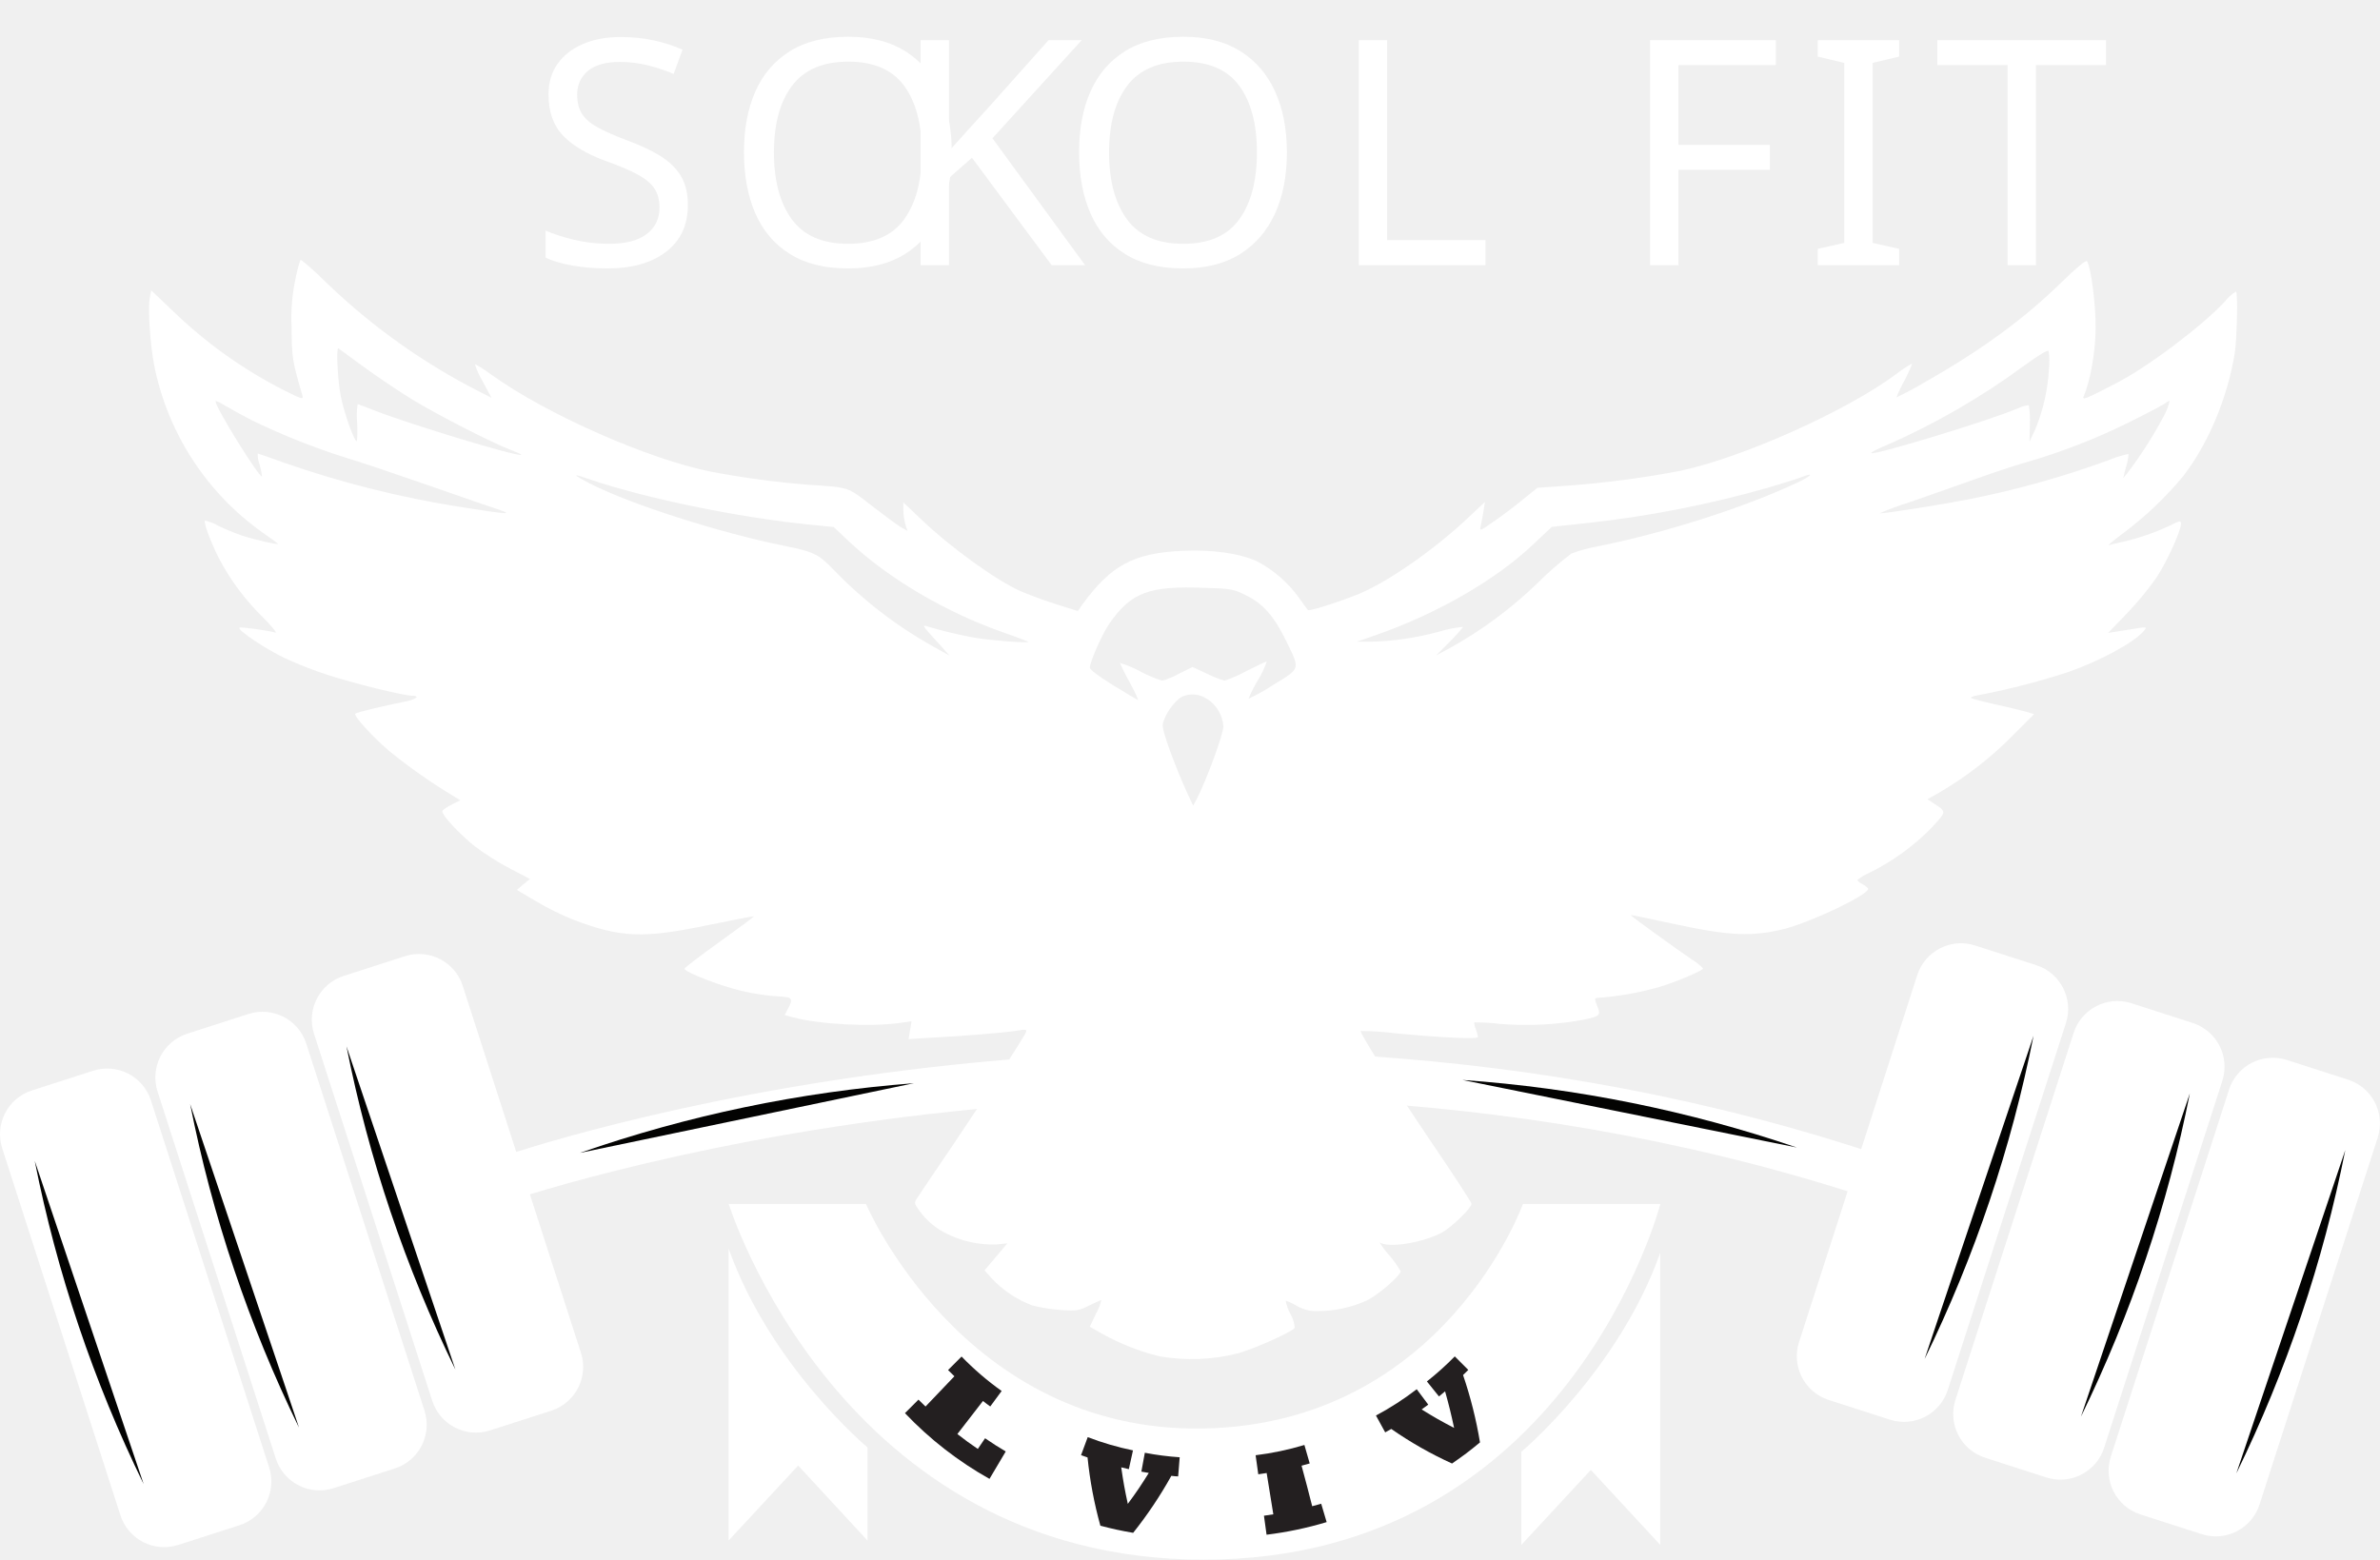
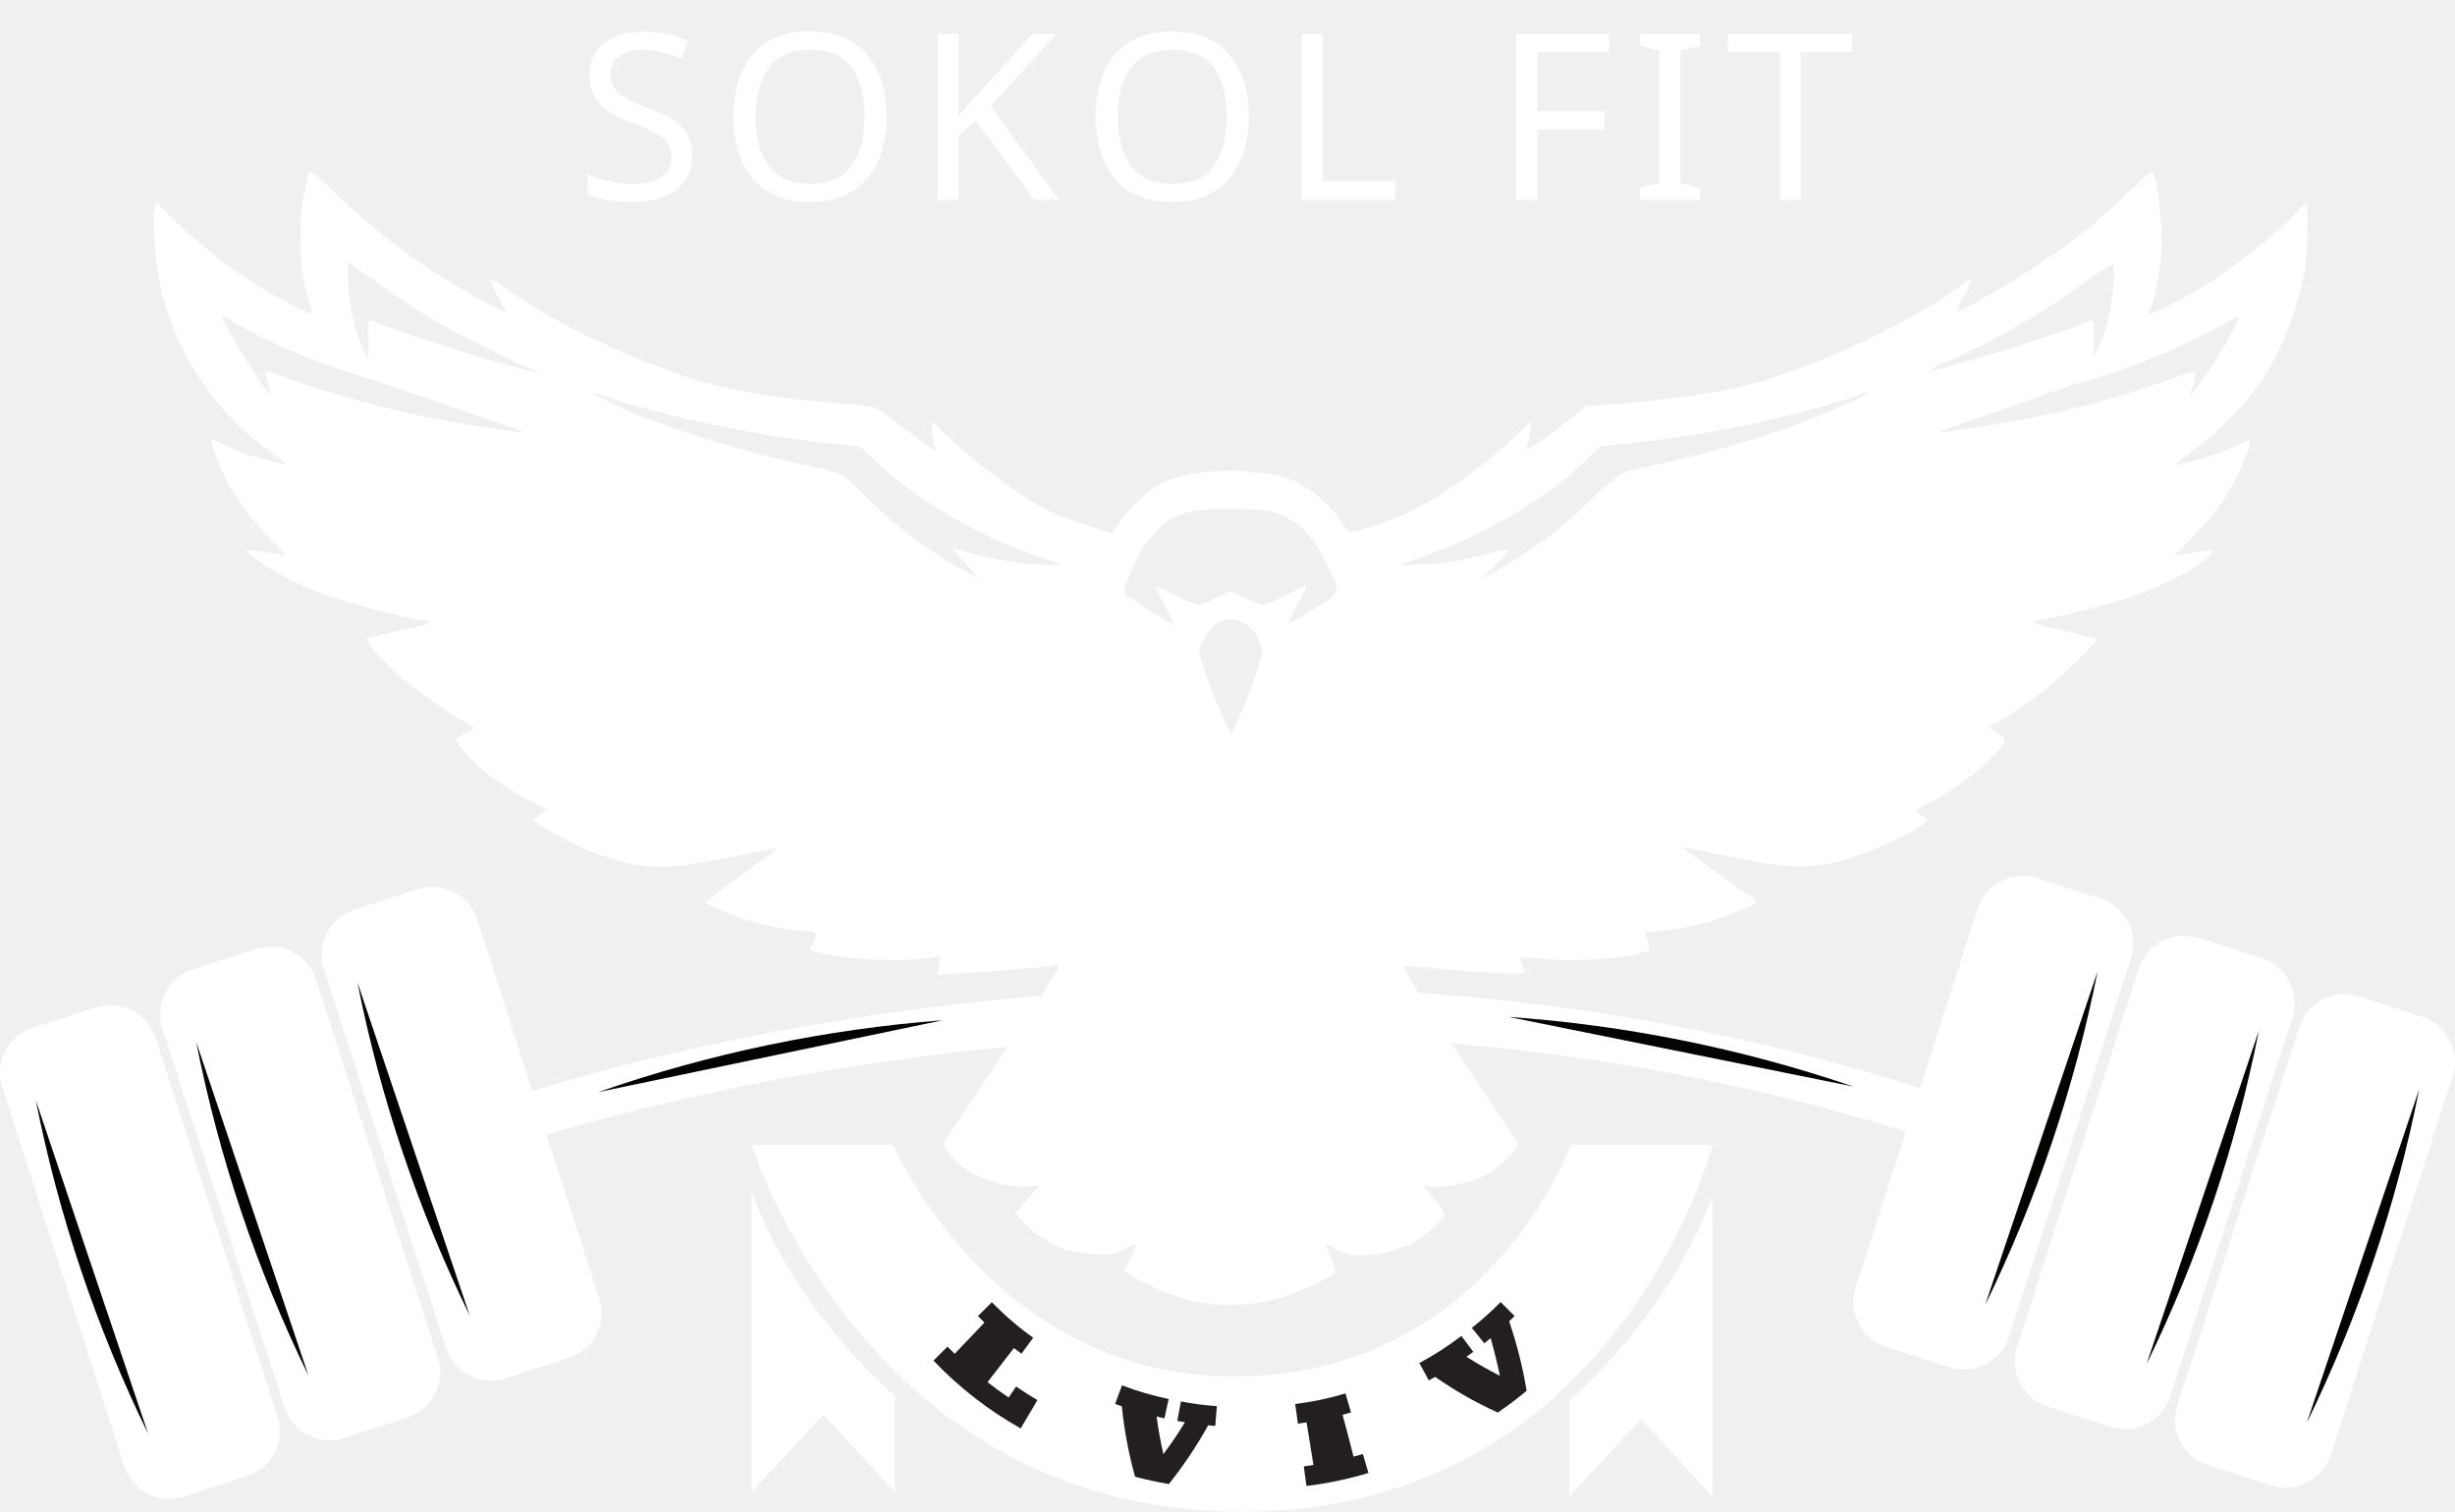
- <svg xmlns="http://www.w3.org/2000/svg" id="New_Layer" data-name="New Layer" viewBox="0 0 528.44 346.34">
+ <svg xmlns="http://www.w3.org/2000/svg" id="New_Layer" data-name="New Layer" viewBox="0 0 528.44 325.43">
  <defs>
-     <style>.cls-1,.cls-3,.cls-5{fill:#fff;}.cls-1,.cls-2{fill-rule:evenodd;}.cls-2{fill:#030302;}.cls-4{fill:#231f20;}.cls-5{font-size:70px;font-family:Blockletter;letter-spacing:0.07em;}.cls-6{letter-spacing:0.03em;}.cls-7{letter-spacing:0.07em;}</style>
+     <style>.cls-1,.cls-3,.cls-5{fill:#fff;}.cls-1,.cls-2{fill-rule:evenodd;}.cls-2{fill:#030302;}.cls-4{fill:#231f20;}.cls-5{font-size:50px;font-family:FugazOne-Regular, Fugaz One;letter-spacing:0.07em;}.cls-6{letter-spacing:0.06em;}</style>
  </defs>
  <g id="barbell">
    <g id="bar">
-       <path class="cls-1" d="M1114.62,605.34c-156.85-53.18-307.81,0-307.81,0L806.74,595s151-53.18,307.81,0Z" transform="translate(-695.78 -337.97)" />
-       <path class="cls-2" d="M898.7,578.53A293.24,293.24,0,0,0,824.56,594S826.32,593.64,898.7,578.53Z" transform="translate(-695.78 -337.97)" />
-       <path class="cls-2" d="M1020.5,577.81s1.75.37,74.24,15a293.28,293.28,0,0,0-74.24-15" transform="translate(-695.78 -337.97)" />
+       <path class="cls-1" d="M1114.62,605.34c-156.85-53.18-307.81,0-307.81,0L806.74,595s151-53.18,307.81,0Z" transform="translate(-695.78 -358.88)" />
+       <path class="cls-2" d="M898.7,578.53A293.24,293.24,0,0,0,824.56,594S826.32,593.64,898.7,578.53Z" transform="translate(-695.78 -358.88)" />
+       <path class="cls-2" d="M1020.5,577.81s1.75.37,74.24,15a293.28,293.28,0,0,0-74.24-15" transform="translate(-695.78 -358.88)" />
    </g>
    <g id="plates">
      <g id="plate">
-         <rect class="cls-3" x="777.79" y="549.96" width="34.69" height="106.03" rx="10.2" transform="translate(-842.33 -65.21) rotate(-17.85)" />
-         <path class="cls-2" d="M772.71,570.35a293.29,293.29,0,0,0,24.18,71.77S796.33,640.42,772.71,570.35Z" transform="translate(-695.78 -337.97)" />
+         <rect class="cls-3" x="777.79" y="549.96" width="34.69" height="106.03" rx="10.2" transform="translate(-842.33 -86.12) rotate(-17.85)" />
+         <path class="cls-2" d="M772.71,570.35a293.29,293.29,0,0,0,24.18,71.77S796.33,640.42,772.71,570.35Z" transform="translate(-695.78 -358.88)" />
      </g>
      <g id="plate-2" data-name="plate">
-         <rect class="cls-3" x="743.06" y="562.78" width="34.69" height="106.03" rx="10.2" transform="translate(-847.94 -75.23) rotate(-17.85)" />
-         <path class="cls-2" d="M738,583.17A293.22,293.22,0,0,0,762.16,655S761.61,653.24,738,583.17Z" transform="translate(-695.78 -337.97)" />
+         <rect class="cls-3" x="743.06" y="562.78" width="34.69" height="106.03" rx="10.2" transform="translate(-847.94 -96.14) rotate(-17.85)" />
+         <path class="cls-2" d="M738,583.17A293.22,293.22,0,0,0,762.16,655S761.61,653.24,738,583.17Z" transform="translate(-695.78 -358.88)" />
      </g>
      <g id="plate-3" data-name="plate">
-         <rect class="cls-3" x="708.56" y="575.39" width="34.69" height="106.03" rx="10.2" transform="translate(-853.46 -85.2) rotate(-17.85)" />
-         <path class="cls-2" d="M703.49,595.78a293.29,293.29,0,0,0,24.18,71.77S727.11,665.85,703.49,595.78Z" transform="translate(-695.78 -337.97)" />
+         <rect class="cls-3" x="708.56" y="575.39" width="34.69" height="106.03" rx="10.2" transform="translate(-853.46 -106.11) rotate(-17.85)" />
+         <path class="cls-2" d="M703.49,595.78a293.29,293.29,0,0,0,24.18,71.77S727.11,665.85,703.49,595.78Z" transform="translate(-695.78 -358.88)" />
      </g>
    </g>
    <g id="plates-2" data-name="plates">
      <g id="plate-4" data-name="plate">
-         <rect class="cls-3" x="1107.52" y="547.57" width="34.69" height="106.03" rx="10.2" transform="translate(1315.7 1179.1) rotate(-162.15)" />
-         <path class="cls-2" d="M1147.29,568a293.47,293.47,0,0,1-24.18,71.78S1123.67,638,1147.29,568Z" transform="translate(-695.78 -337.97)" />
+         <rect class="cls-3" x="1107.52" y="547.57" width="34.69" height="106.03" rx="10.2" transform="translate(1315.7 1158.19) rotate(-162.15)" />
+         <path class="cls-2" d="M1147.29,568a293.47,293.47,0,0,1-24.18,71.78S1123.67,638,1147.29,568Z" transform="translate(-695.78 -358.88)" />
      </g>
      <g id="plate-5" data-name="plate">
-         <rect class="cls-3" x="1142.25" y="560.39" width="34.69" height="106.03" rx="10.2" transform="translate(1379.55 1214.78) rotate(-162.15)" />
-         <path class="cls-2" d="M1182,580.78a293.22,293.22,0,0,1-24.17,71.78S1158.39,650.86,1182,580.78Z" transform="translate(-695.78 -337.97)" />
+         <rect class="cls-3" x="1142.25" y="560.39" width="34.69" height="106.03" rx="10.2" transform="translate(1379.55 1193.87) rotate(-162.15)" />
+         <path class="cls-2" d="M1182,580.78a293.22,293.22,0,0,1-24.17,71.78S1158.39,650.86,1182,580.78Z" transform="translate(-695.78 -358.88)" />
      </g>
      <g id="plate-6" data-name="plate">
-         <rect class="cls-3" x="1176.74" y="573" width="34.69" height="106.03" rx="10.2" transform="translate(1443.02 1249.95) rotate(-162.15)" />
-         <path class="cls-2" d="M1216.51,593.39a293.29,293.29,0,0,1-24.18,71.77S1192.89,663.46,1216.51,593.39Z" transform="translate(-695.78 -337.97)" />
+         <rect class="cls-3" x="1176.74" y="573" width="34.69" height="106.03" rx="10.2" transform="translate(1443.02 1229.05) rotate(-162.15)" />
+         <path class="cls-2" d="M1216.51,593.39a293.29,293.29,0,0,1-24.18,71.77S1192.89,663.46,1216.51,593.39Z" transform="translate(-695.78 -358.88)" />
      </g>
    </g>
  </g>
  <g id="Lviv">
-     <path class="cls-1" d="M888.05,605.34s21.63,50.92,75,49.87,70.88-49.87,70.88-49.87h30.51s-20.45,79-101.39,79-105.47-79-105.47-79Z" transform="translate(-695.78 -337.97)" />
-     <path class="cls-1" d="M857.55,615.24V680.1L873,663.44,888.4,680.1V659.42S866.86,641.42,857.55,615.24Z" transform="translate(-695.78 -337.97)" />
-     <path class="cls-1" d="M1064.41,616.2v64.86L1049,664.41l-15.43,16.65V660.38S1055.1,642.38,1064.41,616.2Z" transform="translate(-695.78 -337.97)" />
-     <path class="cls-4" d="M915.48,666.4a79.53,79.53,0,0,1-18.77-14.6l3-3c.62.62.94.93,1.57,1.53l6.41-6.72c-.57-.55-.85-.82-1.41-1.38l3-3a64.47,64.47,0,0,0,8.9,7.65l-2.53,3.44c-.65-.48-1-.72-1.62-1.22l-5.68,7.34c1.78,1.39,2.69,2.05,4.54,3.31l1.61-2.37c1.81,1.24,2.73,1.82,4.59,2.93Z" transform="translate(-695.78 -337.97)" />
-     <path class="cls-4" d="M947.38,678.38c-2.93-.51-4.39-.83-7.28-1.58a90.39,90.39,0,0,1-2.85-15.16l-1.44-.51,1.48-4a63.78,63.78,0,0,0,10.05,2.94c-.36,1.67-.55,2.5-.92,4.17-.68-.15-1-.23-1.69-.4.47,3.24.76,4.87,1.46,8.11,2-2.7,2.91-4.08,4.66-6.87-.66-.11-1-.16-1.65-.29.31-1.67.46-2.51.77-4.19a63.32,63.32,0,0,0,7.74,1c-.14,1.7-.21,2.55-.34,4.25-.61,0-.91-.07-1.51-.13A92.5,92.5,0,0,1,947.38,678.38Z" transform="translate(-695.78 -337.97)" />
-     <path class="cls-4" d="M990.34,676A80.41,80.41,0,0,1,977,678.8c-.23-1.69-.34-2.53-.58-4.22l2.08-.31c-.6-3.67-.89-5.5-1.48-9.17l-1.86.28c-.24-1.69-.35-2.54-.59-4.23a65,65,0,0,0,10.83-2.28l1.18,4.1c-.72.21-1.08.31-1.81.5,1,3.59,1.42,5.39,2.36,9,.81-.21,1.21-.32,2-.55C989.63,673.54,989.86,674.36,990.34,676Z" transform="translate(-695.78 -337.97)" />
-     <path class="cls-4" d="M1024.39,658.3c-2.42,2-3.67,2.93-6.21,4.69a85.29,85.29,0,0,1-13.49-7.68l-1.35.76-2.05-3.74a64.81,64.81,0,0,0,9.05-5.84l2.56,3.42-1.47,1.07c2.8,1.73,4.24,2.56,7.21,4.1-.71-3.3-1.11-4.92-2-8.12-.54.46-.81.68-1.36,1.13l-2.68-3.33a65.68,65.68,0,0,0,6.19-5.56l3,3c-.46.46-.69.69-1.16,1.14A94.45,94.45,0,0,1,1024.39,658.3Z" transform="translate(-695.78 -337.97)" />
+     <path class="cls-1" d="M888.05,605.34s21.63,50.92,75,49.87,70.88-49.87,70.88-49.87h30.51s-20.45,79-101.39,79-105.47-79-105.47-79Z" transform="translate(-695.78 -358.88)" />
+     <path class="cls-1" d="M857.55,615.24V680.1L873,663.44,888.4,680.1V659.42S866.86,641.42,857.55,615.24Z" transform="translate(-695.78 -358.88)" />
+     <path class="cls-1" d="M1064.41,616.2v64.86L1049,664.41l-15.43,16.65V660.38S1055.1,642.38,1064.41,616.2Z" transform="translate(-695.78 -358.88)" />
+     <path class="cls-4" d="M915.48,666.4a79.53,79.53,0,0,1-18.77-14.6l3-3c.62.62.94.93,1.57,1.53l6.41-6.72c-.57-.55-.85-.82-1.41-1.38l3-3a64.47,64.47,0,0,0,8.9,7.65l-2.53,3.44c-.65-.48-1-.72-1.62-1.22l-5.68,7.34c1.78,1.39,2.69,2.05,4.54,3.31l1.61-2.37c1.81,1.24,2.73,1.82,4.59,2.93Z" transform="translate(-695.78 -358.88)" />
+     <path class="cls-4" d="M947.38,678.38c-2.93-.51-4.39-.83-7.28-1.58a90.39,90.39,0,0,1-2.85-15.16l-1.44-.51,1.48-4a63.78,63.78,0,0,0,10.05,2.94c-.36,1.67-.55,2.5-.92,4.17-.68-.15-1-.23-1.69-.4.47,3.24.76,4.87,1.46,8.11,2-2.7,2.91-4.08,4.66-6.87-.66-.11-1-.16-1.65-.29.31-1.67.46-2.51.77-4.19a63.32,63.32,0,0,0,7.74,1c-.14,1.7-.21,2.55-.34,4.25-.61,0-.91-.07-1.51-.13A92.5,92.5,0,0,1,947.38,678.38Z" transform="translate(-695.78 -358.88)" />
+     <path class="cls-4" d="M990.34,676A80.41,80.41,0,0,1,977,678.8c-.23-1.69-.34-2.53-.58-4.22l2.08-.31c-.6-3.67-.89-5.5-1.48-9.17l-1.86.28c-.24-1.69-.35-2.54-.59-4.23a65,65,0,0,0,10.83-2.28l1.18,4.1c-.72.21-1.08.31-1.81.5,1,3.59,1.42,5.39,2.36,9,.81-.21,1.21-.32,2-.55C989.63,673.54,989.86,674.36,990.34,676Z" transform="translate(-695.78 -358.88)" />
+     <path class="cls-4" d="M1024.39,658.3c-2.42,2-3.67,2.93-6.21,4.69a85.29,85.29,0,0,1-13.49-7.68l-1.35.76-2.05-3.74a64.81,64.81,0,0,0,9.05-5.84l2.56,3.42-1.47,1.07c2.8,1.73,4.24,2.56,7.21,4.1-.71-3.3-1.11-4.92-2-8.12-.54.46-.81.68-1.36,1.13l-2.68-3.33a65.68,65.68,0,0,0,6.19-5.56l3,3c-.46.46-.69.69-1.16,1.14A94.45,94.45,0,0,1,1024.39,658.3Z" transform="translate(-695.78 -358.88)" />
  </g>
-   <path class="cls-1" d="M762.47,395.7a35,35,0,0,0-1.09,4.19,41.9,41.9,0,0,0-.86,10.71c.05,6.81.14,7.42,2.38,15.13.29,1,.1,1-3.9-1a101.79,101.79,0,0,1-24.7-17.57l-4.95-4.71-.34,1.76c-.43,2.38.14,10.38,1,14.85a59.86,59.86,0,0,0,24,37.13c1.71,1.19,3.28,2.33,3.47,2.52.53.38-4.8-.76-8-1.81a52.86,52.86,0,0,1-5.19-2.14,11,11,0,0,0-3-1.19c-.38.33,1.23,4.66,3,8.19A52,52,0,0,0,754.1,475c2,2,3.28,3.61,2.85,3.47-1.81-.52-7.76-1.33-8-1.09-.47.52,5.86,4.76,10.1,6.76a86.78,86.78,0,0,0,9.75,3.8c5.76,1.86,16.61,4.53,18.47,4.53s1.05.8-1.67,1.33c-4.76.95-10.66,2.38-10.94,2.66-.43.43,3.76,5.05,7.47,8.24a124.51,124.51,0,0,0,14.23,10l1.62,1-2,1c-1.1.57-2,1.19-2,1.43,0,1,3.81,5,7,7.62a57.62,57.62,0,0,0,8,5.09l4.47,2.33-1.47,1.19-1.43,1.24,4.14,2.47a67.84,67.84,0,0,0,8,4c10.9,4.19,15.8,4.38,30.6,1.29,5.52-1.14,10-2,9.9-1.86s-3.62,2.76-7.8,5.76-7.62,5.62-7.62,5.86c-.05.47,4.52,2.47,8.95,3.85a48.62,48.62,0,0,0,12,2.29c3,.14,3.24.47,2,2.76l-.72,1.38,2,.52c5.52,1.52,17,2.14,23.42,1.24l2.76-.38-.33,1.95-.34,2,4.72-.29c7.56-.38,17.37-1.19,19.56-1.61,1.71-.29,2-.24,1.81.33-.48,1.24-9.43,15-16.42,25.37-3.81,5.61-7.29,10.76-7.71,11.42-.77,1.14-.72,1.29.42,2.86a16,16,0,0,0,6.29,5.23,22.79,22.79,0,0,0,10.9,2.29l2.38-.24L917,617l-2.62,3.09,1.52,1.71a23.88,23.88,0,0,0,9.14,6.1,38.54,38.54,0,0,0,6.29,1c3.47.24,4,.15,6.28-1,1.38-.67,2.62-1.24,2.71-1.24a10.64,10.64,0,0,1-1.14,2.95l-1.43,3,2.76,1.57a51.45,51.45,0,0,0,12.71,5,41.69,41.69,0,0,0,17.61-.71c4-1.19,11.9-4.76,12.42-5.62a7.46,7.46,0,0,0-.95-3.09,9.62,9.62,0,0,1-1.05-2.86c.1-.14,1.15.33,2.34,1a8.35,8.35,0,0,0,4.71,1.24,26.37,26.37,0,0,0,10.8-2.29c2.53-1.14,7.67-5.61,7.67-6.57a23.19,23.19,0,0,0-2.72-3.76,17.34,17.34,0,0,1-2-2.71c1.61,1.43,9.52.24,13.94-2.14,2.19-1.24,6.52-5.43,6.52-6.38,0-.24-3.71-6-8.28-12.71-9.57-14.18-16.66-25.32-16.32-25.65a65.47,65.47,0,0,1,7.75.52c10.67,1,18.28,1.34,18.28.81a9.84,9.84,0,0,0-.48-1.76,3,3,0,0,1-.33-1.48,45.35,45.35,0,0,1,5.71.34,70.91,70.91,0,0,0,18.66-.95c3.57-.77,3.76-1,2.9-3.05-.52-1.24-.57-1.71-.14-1.76a66.87,66.87,0,0,0,13.9-2.43c3.62-1.05,9.76-3.66,9.76-4.14a12,12,0,0,0-2.53-2c-3.37-2.29-13.66-9.71-13.51-9.81s4.47.86,9.85,2c12.18,2.62,17.18,2.81,24.42,1,6.18-1.66,18.42-7.52,18.42-8.85,0-.19-.53-.67-1.19-1s-1.19-.76-1.19-1a12.21,12.21,0,0,1,2.76-1.62,51.1,51.1,0,0,0,13.66-9.9c3.47-3.81,3.47-3.52.24-5.66l-1.1-.72,2.67-1.52a78.31,78.31,0,0,0,16-12.38l5-5-1.9-.57c-1-.29-4.19-1.05-7-1.67s-5.14-1.24-5.14-1.43,1-.47,2.29-.66a164.34,164.34,0,0,0,19.42-5.05c7-2.47,14.23-6.38,16.56-8.95,1-1.19,1.19-1.14-3.9-.33l-3.9.62,4.18-4.33a69,69,0,0,0,6.52-7.9c2.34-3.53,5.48-10.43,5.48-12,0-.77-.19-.72-2.24.28a50.66,50.66,0,0,1-10.47,3.67c-1.29.28-2.71.61-3.24.8s.86-1,3.05-2.61a77.86,77.86,0,0,0,13.42-12.76c5.57-7.23,9.81-17.37,11.42-27.27.48-3.1.72-13.28.29-13.71a9.3,9.3,0,0,0-2.52,2.28c-5.24,5.57-17.18,14.57-24.18,18.14-6.47,3.38-7.57,3.81-7.14,2.9,1.47-3.42,2.62-9.8,2.66-15.13s-1-13.43-1.9-14.9c-.24-.33-2.24,1.33-5.57,4.57-8.28,8.14-18,15.23-30.27,22.18a72,72,0,0,1-6.47,3.47,28.49,28.49,0,0,1,1.81-3.8c1-2,1.76-3.67,1.57-3.67a30.17,30.17,0,0,0-3.48,2.33c-11,8.19-33.89,18.42-47.69,21.42a217.22,217.22,0,0,1-25.13,3.33l-6.81.48-3.19,2.57c-1.71,1.43-4.61,3.62-6.42,4.85-3,2.15-3.29,2.24-3,1.19.14-.66.43-2.14.62-3.33l.33-2.14-3.28,3.09c-7.86,7.52-18.8,15.09-25.37,17.61-4.76,1.86-10.43,3.62-10.66,3.29-.1-.1-1-1.29-1.95-2.67a27,27,0,0,0-9.24-8.09c-3.9-1.81-9.85-2.66-16.51-2.38-11,.48-16,3.19-22.42,12l-.95,1.38-5-1.57c-2.72-.86-6.24-2.19-7.86-2.91-5.47-2.47-15.65-9.85-21.94-15.89l-3.95-3.76v1.61a14.09,14.09,0,0,0,.43,3.19l.48,1.53-1.43-.81c-.81-.48-3.71-2.62-6.47-4.76-5.53-4.29-4.86-4.05-14-4.67a199.85,199.85,0,0,1-21.66-2.9C839.86,440,817.16,430,805,421.26c-1.95-1.43-3.66-2.47-3.76-2.33a18.4,18.4,0,0,0,1.72,3.76l1.95,3.62-2.81-1.43a141,141,0,0,1-33.65-23.94C765.33,397.84,762.62,395.51,762.47,395.7Zm13.95,23.66c3,2.19,7.85,5.47,10.9,7.33,5.76,3.52,18.18,9.85,22.08,11.28,1.24.47,2.19.9,2.1,1-.53.57-24.71-6.76-32.61-9.86-1.9-.76-3.57-1.38-3.71-1.38a17.29,17.29,0,0,0-.09,4.24c.09,2.33,0,4.14-.15,4-.66-.39-2.76-6.38-3.47-9.86-.67-3.19-1.1-10.8-.57-10.8C771,415.36,773.47,417.17,776.42,419.36Zm374.3.47a40.84,40.84,0,0,1-3,13.38l-1.33,2.85.09-3.9a20,20,0,0,0-.23-4.14c-.15-.19-1.34.14-2.62.71-6.28,2.67-31.75,10.43-32.37,9.86-.09-.15,1.48-1,3.53-1.81a160.58,160.58,0,0,0,30.17-17.42c3.38-2.48,5.48-3.76,5.67-3.43A13.85,13.85,0,0,1,1150.72,419.83ZM751.91,431.4a152.59,152.59,0,0,0,20.7,8.23c2.76.81,10.14,3.29,16.42,5.48s13.14,4.57,15.23,5.28c6.19,2,5.67,2.05-6.42.14A224.79,224.79,0,0,1,759,440.78c-3.19-1.15-5.9-2.1-6-2.1a6.29,6.29,0,0,0,.43,2.48,19.19,19.19,0,0,1,.53,2.61c-.53.48-10.29-15.23-10.33-16.66,0-.23.9.2,2,.86S749.57,430.21,751.91,431.4Zm424.37-1.14a95,95,0,0,1-8.09,12.7l-1,1.19.67-2.61a10.16,10.16,0,0,0,.52-2.76,26.83,26.83,0,0,0-4.66,1.47,206.59,206.59,0,0,1-30.89,8.62c-5.52,1.09-18.61,3.19-19.71,3.09a63.94,63.94,0,0,1,6.43-2.38c3.81-1.33,10.52-3.66,14.9-5.24s9.61-3.28,11.52-3.8a136,136,0,0,0,22.37-8.71c3.95-1.95,7.56-3.86,8.09-4.24s1-.67,1.09-.57A13,13,0,0,1,1176.28,430.26ZM826.63,444.39c12.19,4.19,32.94,8.47,48.55,10.05l5.71.57,3.33,3.14c8.71,8.23,21.52,15.8,34.46,20.32,2.77.95,5.19,1.91,5.38,2,.48.43-8.47-.29-12.13-.91A103.49,103.49,0,0,1,901.36,477c-.71-.24-.52.14.71,1.52.91,1,2.34,2.57,3.1,3.43l1.43,1.62-3.57-2a94.58,94.58,0,0,1-22.09-17c-3.38-3.52-4.43-4.05-10.76-5.33-14.66-2.95-34.46-9.28-43.55-13.95C822.78,443.25,822.78,443.06,826.63,444.39Zm268.21.76c-11.95,5.62-29.7,11.28-44.74,14.24a32.74,32.74,0,0,0-5.43,1.52,72.62,72.62,0,0,0-7.61,6.66A92.82,92.82,0,0,1,1017.5,482l-2.86,1.52,3-3a34.26,34.26,0,0,0,3-3.33,26.55,26.55,0,0,0-5.14,1,62.68,62.68,0,0,1-15.47,2.29h-3l3.85-1.33c13.76-4.76,26.8-12.24,35.27-20.23l4.19-3.95,7.57-.81a242.09,242.09,0,0,0,40.5-7.9c3.43-1,6.72-2.05,7.38-2.34C1098.74,442.77,1098,443.68,1094.84,445.15Zm-122.47,25c3.81,1.81,6.33,4.71,9,10.19,3.1,6.42,3.29,5.95-3,9.8a38.8,38.8,0,0,1-5.38,3,31.18,31.18,0,0,1,2.19-4.28,18.73,18.73,0,0,0,1.86-4c-.14,0-2.19.95-4.52,2.14a30.13,30.13,0,0,1-4.86,2.14,21.8,21.8,0,0,1-3.81-1.52l-3.28-1.52-3.09,1.52a17.09,17.09,0,0,1-3.67,1.52,28.93,28.93,0,0,1-5-2.14,23.62,23.62,0,0,0-4.38-1.81,48.24,48.24,0,0,0,2.19,4.33c1.19,2.19,2,3.91,1.77,3.86s-2.72-1.57-5.53-3.28c-3.09-1.91-5.09-3.38-5.09-3.86,0-1.29,2.71-7.43,4.28-9.71,4.86-7,8.76-8.52,21.42-8C968.9,468.67,969.71,468.81,972.37,470.14Zm-8.61,23a8,8,0,0,1,3.66,6.09c0,1.81-3.85,12.23-6,16.33l-.72,1.33-1.52-3.28c-2.52-5.57-5.24-13-5.24-14.43,0-1.9,2.57-5.71,4.43-6.56A5.7,5.7,0,0,1,963.76,493.18Z" transform="translate(-695.78 -337.97)" />
-   <text class="cls-5" transform="translate(117.59 58.91)">SO<tspan class="cls-6" x="80.02" y="0">K</tspan>
-     <tspan class="cls-7" x="117.74" y="0">OL FIT</tspan>
+   <path class="cls-1" d="M762.47,395.7a35,35,0,0,0-1.09,4.19,41.9,41.9,0,0,0-.86,10.71c.05,6.81.14,7.42,2.38,15.13.29,1,.1,1-3.9-1a101.79,101.79,0,0,1-24.7-17.57l-4.95-4.71-.34,1.76c-.43,2.38.14,10.38,1,14.85a59.86,59.86,0,0,0,24,37.13c1.71,1.19,3.28,2.33,3.47,2.52.53.38-4.8-.76-8-1.81a52.86,52.86,0,0,1-5.19-2.14,11,11,0,0,0-3-1.19c-.38.33,1.23,4.66,3,8.19A52,52,0,0,0,754.1,475c2,2,3.28,3.61,2.85,3.47-1.81-.52-7.76-1.33-8-1.09-.47.52,5.86,4.76,10.1,6.76a86.78,86.78,0,0,0,9.75,3.8c5.76,1.86,16.61,4.53,18.47,4.53s1.05.8-1.67,1.33c-4.76.95-10.66,2.38-10.94,2.66-.43.43,3.76,5.05,7.47,8.24a124.51,124.51,0,0,0,14.23,10l1.62,1-2,1c-1.1.57-2,1.19-2,1.43,0,1,3.81,5,7,7.62a57.62,57.62,0,0,0,8,5.09l4.47,2.33-1.47,1.19-1.43,1.24,4.14,2.47a67.84,67.84,0,0,0,8,4c10.9,4.19,15.8,4.38,30.6,1.29,5.52-1.14,10-2,9.9-1.86s-3.62,2.76-7.8,5.76-7.62,5.62-7.62,5.86c-.05.47,4.52,2.47,8.95,3.85a48.62,48.62,0,0,0,12,2.29c3,.14,3.24.47,2,2.76l-.72,1.38,2,.52c5.52,1.52,17,2.14,23.42,1.24l2.76-.38-.33,1.95-.34,2,4.72-.29c7.56-.38,17.37-1.19,19.56-1.61,1.71-.29,2-.24,1.81.33-.48,1.24-9.43,15-16.42,25.37-3.81,5.61-7.29,10.76-7.71,11.42-.77,1.14-.72,1.29.42,2.86a16,16,0,0,0,6.29,5.23,22.79,22.79,0,0,0,10.9,2.29l2.38-.24L917,617l-2.62,3.09,1.52,1.71a23.88,23.88,0,0,0,9.14,6.1,38.54,38.54,0,0,0,6.29,1c3.47.24,4,.15,6.28-1,1.38-.67,2.62-1.24,2.71-1.24a10.64,10.64,0,0,1-1.14,2.95l-1.43,3,2.76,1.57a51.45,51.45,0,0,0,12.71,5,41.69,41.69,0,0,0,17.61-.71c4-1.19,11.9-4.76,12.42-5.62a7.46,7.46,0,0,0-.95-3.09,9.62,9.62,0,0,1-1.05-2.86c.1-.14,1.15.33,2.34,1a8.35,8.35,0,0,0,4.71,1.24,26.37,26.37,0,0,0,10.8-2.29c2.53-1.14,7.67-5.61,7.67-6.57a23.19,23.19,0,0,0-2.72-3.76,17.34,17.34,0,0,1-2-2.71c1.61,1.43,9.52.24,13.94-2.14,2.19-1.24,6.52-5.43,6.52-6.38,0-.24-3.71-6-8.28-12.71-9.57-14.18-16.66-25.32-16.32-25.65a65.47,65.47,0,0,1,7.75.52c10.67,1,18.28,1.34,18.28.81a9.84,9.84,0,0,0-.48-1.76,3,3,0,0,1-.33-1.48,45.35,45.35,0,0,1,5.71.34,70.91,70.91,0,0,0,18.66-.95c3.57-.77,3.76-1,2.9-3.05-.52-1.24-.57-1.71-.14-1.76a66.87,66.87,0,0,0,13.9-2.43c3.62-1.05,9.76-3.66,9.76-4.14a12,12,0,0,0-2.53-2c-3.37-2.29-13.66-9.71-13.51-9.81s4.47.86,9.85,2c12.18,2.62,17.18,2.81,24.42,1,6.18-1.66,18.42-7.52,18.42-8.85,0-.19-.53-.67-1.19-1s-1.19-.76-1.19-1a12.21,12.21,0,0,1,2.76-1.62,51.1,51.1,0,0,0,13.66-9.9c3.47-3.81,3.47-3.52.24-5.66l-1.1-.72,2.67-1.52a78.31,78.31,0,0,0,16-12.38l5-5-1.9-.57c-1-.29-4.19-1.05-7-1.67s-5.14-1.24-5.14-1.43,1-.47,2.29-.66a164.34,164.34,0,0,0,19.42-5.05c7-2.47,14.23-6.38,16.56-8.95,1-1.19,1.19-1.14-3.9-.33l-3.9.62,4.18-4.33a69,69,0,0,0,6.52-7.9c2.34-3.53,5.48-10.43,5.48-12,0-.77-.19-.72-2.24.28a50.66,50.66,0,0,1-10.47,3.67c-1.29.28-2.71.61-3.24.8s.86-1,3.05-2.61a77.86,77.86,0,0,0,13.42-12.76c5.57-7.23,9.81-17.37,11.42-27.27.48-3.1.72-13.28.29-13.71a9.3,9.3,0,0,0-2.52,2.28c-5.24,5.57-17.18,14.57-24.18,18.14-6.47,3.38-7.57,3.81-7.14,2.9,1.47-3.42,2.62-9.8,2.66-15.13s-1-13.43-1.9-14.9c-.24-.33-2.24,1.33-5.57,4.57-8.28,8.14-18,15.23-30.27,22.18a72,72,0,0,1-6.47,3.47,28.49,28.49,0,0,1,1.81-3.8c1-2,1.76-3.67,1.57-3.67a30.17,30.17,0,0,0-3.48,2.33c-11,8.19-33.89,18.42-47.69,21.42a217.22,217.22,0,0,1-25.13,3.33l-6.81.48-3.19,2.57c-1.71,1.43-4.61,3.62-6.42,4.85-3,2.15-3.29,2.24-3,1.19.14-.66.43-2.14.62-3.33l.33-2.14-3.28,3.09c-7.86,7.52-18.8,15.09-25.37,17.61-4.76,1.86-10.43,3.62-10.66,3.29-.1-.1-1-1.29-1.95-2.67a27,27,0,0,0-9.24-8.09c-3.9-1.81-9.85-2.66-16.51-2.38-11,.48-16,3.19-22.42,12l-.95,1.38-5-1.57c-2.72-.86-6.24-2.19-7.86-2.91-5.47-2.47-15.65-9.85-21.94-15.89l-3.95-3.76v1.61a14.09,14.09,0,0,0,.43,3.19l.48,1.53-1.43-.81c-.81-.48-3.71-2.62-6.47-4.76-5.53-4.29-4.86-4.05-14-4.67a199.85,199.85,0,0,1-21.66-2.9C839.86,440,817.16,430,805,421.26c-1.95-1.43-3.66-2.47-3.76-2.33a18.4,18.4,0,0,0,1.72,3.76l1.95,3.62-2.81-1.43a141,141,0,0,1-33.65-23.94C765.33,397.84,762.62,395.51,762.47,395.7Zm13.95,23.66c3,2.19,7.85,5.47,10.9,7.33,5.76,3.52,18.18,9.85,22.08,11.28,1.24.47,2.19.9,2.1,1-.53.57-24.71-6.76-32.61-9.86-1.9-.76-3.57-1.38-3.71-1.38a17.29,17.29,0,0,0-.09,4.24c.09,2.33,0,4.14-.15,4-.66-.39-2.76-6.38-3.47-9.86-.67-3.19-1.1-10.8-.57-10.8C771,415.36,773.47,417.17,776.42,419.36Zm374.3.47a40.84,40.84,0,0,1-3,13.38l-1.33,2.85.09-3.9a20,20,0,0,0-.23-4.14c-.15-.19-1.34.14-2.62.71-6.28,2.67-31.75,10.43-32.37,9.86-.09-.15,1.48-1,3.53-1.81a160.58,160.58,0,0,0,30.17-17.42c3.38-2.48,5.48-3.76,5.67-3.43A13.85,13.85,0,0,1,1150.72,419.83ZM751.91,431.4a152.59,152.59,0,0,0,20.7,8.23c2.76.81,10.14,3.29,16.42,5.48s13.14,4.57,15.23,5.28c6.19,2,5.67,2.05-6.42.14A224.79,224.79,0,0,1,759,440.78c-3.19-1.15-5.9-2.1-6-2.1a6.29,6.29,0,0,0,.43,2.48,19.19,19.19,0,0,1,.53,2.61c-.53.48-10.29-15.23-10.33-16.66,0-.23.9.2,2,.86S749.57,430.21,751.91,431.4Zm424.37-1.14a95,95,0,0,1-8.09,12.7l-1,1.19.67-2.61a10.16,10.16,0,0,0,.52-2.76,26.83,26.83,0,0,0-4.66,1.47,206.59,206.59,0,0,1-30.89,8.62c-5.52,1.09-18.61,3.19-19.71,3.09a63.94,63.94,0,0,1,6.43-2.38c3.81-1.33,10.52-3.66,14.9-5.24s9.61-3.28,11.52-3.8a136,136,0,0,0,22.37-8.71c3.95-1.95,7.56-3.86,8.09-4.24s1-.67,1.09-.57A13,13,0,0,1,1176.28,430.26ZM826.63,444.39c12.19,4.19,32.94,8.47,48.55,10.05l5.71.57,3.33,3.14c8.71,8.23,21.52,15.8,34.46,20.32,2.77.95,5.19,1.91,5.38,2,.48.43-8.47-.29-12.13-.91A103.49,103.49,0,0,1,901.36,477c-.71-.24-.52.14.71,1.52.91,1,2.34,2.57,3.1,3.43l1.43,1.62-3.57-2a94.58,94.58,0,0,1-22.09-17c-3.38-3.52-4.43-4.05-10.76-5.33-14.66-2.95-34.46-9.28-43.55-13.95C822.78,443.25,822.78,443.06,826.63,444.39Zm268.21.76c-11.95,5.62-29.7,11.28-44.74,14.24a32.74,32.74,0,0,0-5.43,1.52,72.62,72.62,0,0,0-7.61,6.66A92.82,92.82,0,0,1,1017.5,482l-2.86,1.52,3-3a34.26,34.26,0,0,0,3-3.33,26.55,26.55,0,0,0-5.14,1,62.68,62.68,0,0,1-15.47,2.29h-3l3.85-1.33c13.76-4.76,26.8-12.24,35.27-20.23l4.19-3.95,7.57-.81a242.09,242.09,0,0,0,40.5-7.9c3.43-1,6.72-2.05,7.38-2.34C1098.74,442.77,1098,443.68,1094.84,445.15Zm-122.47,25c3.81,1.81,6.33,4.71,9,10.19,3.1,6.42,3.29,5.95-3,9.8a38.8,38.8,0,0,1-5.38,3,31.18,31.18,0,0,1,2.19-4.28,18.73,18.73,0,0,0,1.86-4c-.14,0-2.19.95-4.52,2.14a30.13,30.13,0,0,1-4.86,2.14,21.8,21.8,0,0,1-3.81-1.52l-3.28-1.52-3.09,1.52a17.09,17.09,0,0,1-3.67,1.52,28.93,28.93,0,0,1-5-2.14,23.62,23.62,0,0,0-4.38-1.81,48.24,48.24,0,0,0,2.19,4.33c1.19,2.19,2,3.91,1.77,3.86s-2.72-1.57-5.53-3.28c-3.09-1.91-5.09-3.38-5.09-3.86,0-1.29,2.71-7.43,4.28-9.71,4.86-7,8.76-8.52,21.42-8C968.9,468.67,969.71,468.81,972.37,470.14Zm-8.61,23a8,8,0,0,1,3.66,6.09c0,1.81-3.85,12.23-6,16.33l-.72,1.33-1.52-3.28c-2.52-5.57-5.24-13-5.24-14.43,0-1.9,2.57-5.71,4.43-6.56A5.7,5.7,0,0,1,963.76,493.18Z" transform="translate(-695.78 -358.88)" />
+   <text class="cls-5" transform="translate(123.9 43)">SO<tspan class="cls-6" x="73.1" y="0">K</tspan>
+     <tspan x="108.9" y="0">OL FIT</tspan>
  </text>
</svg>
